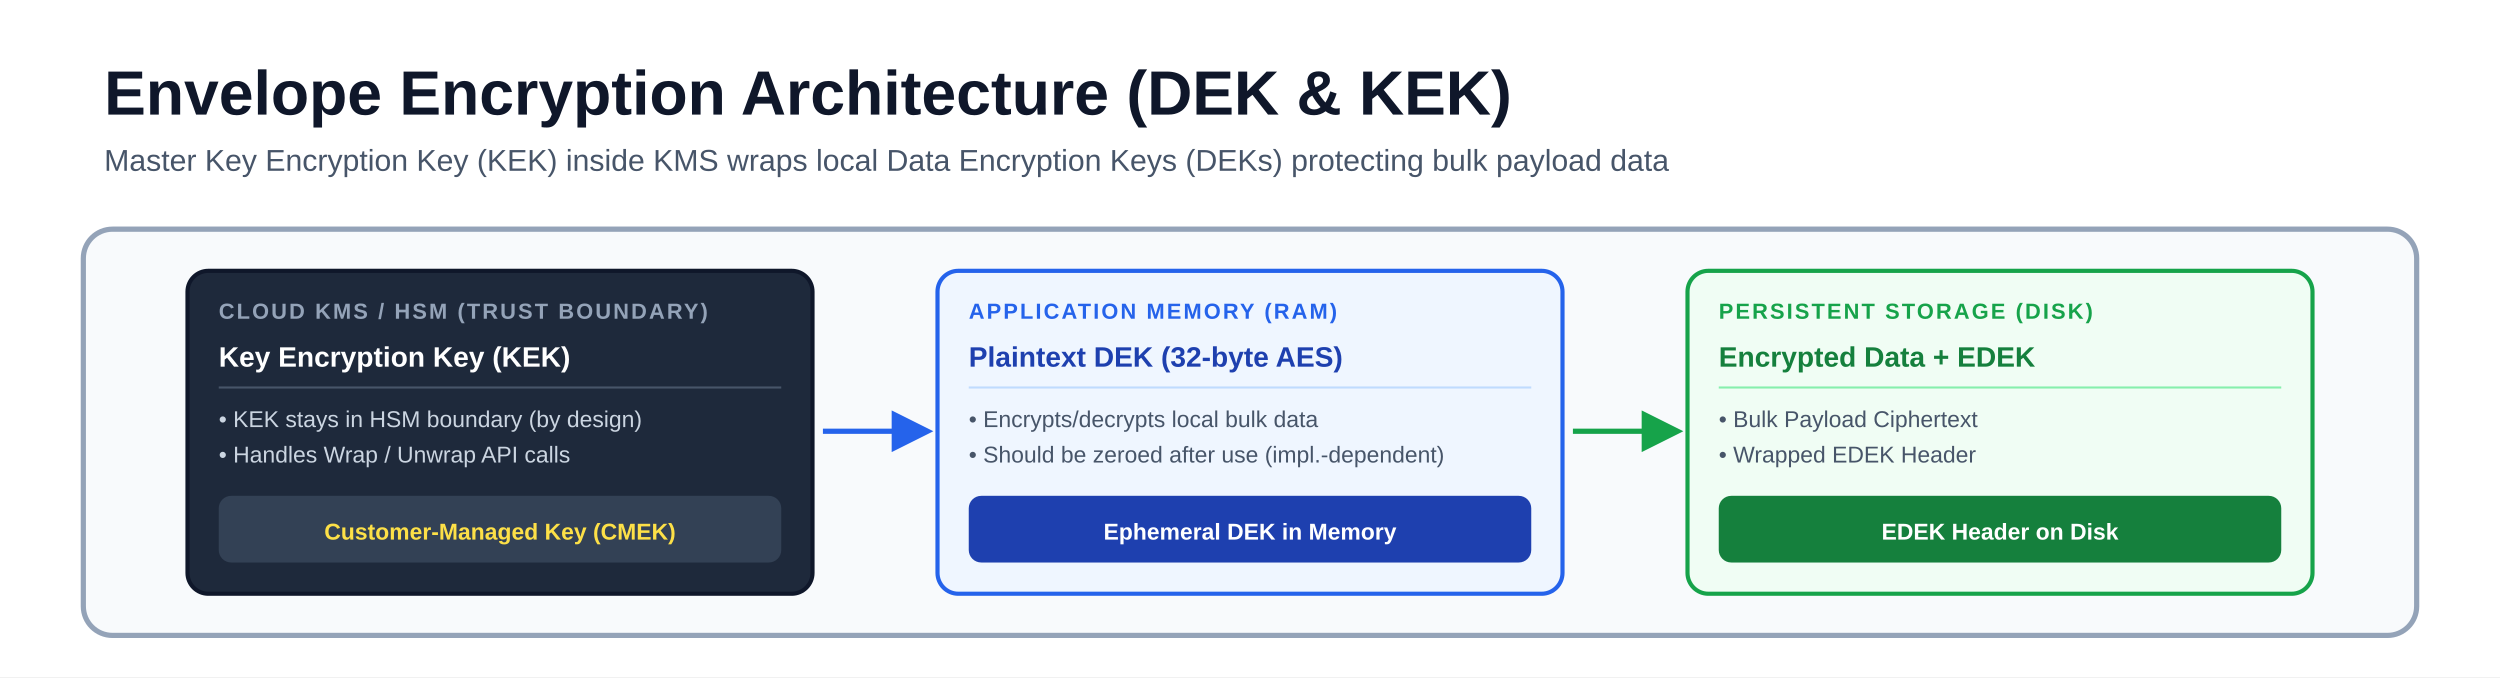
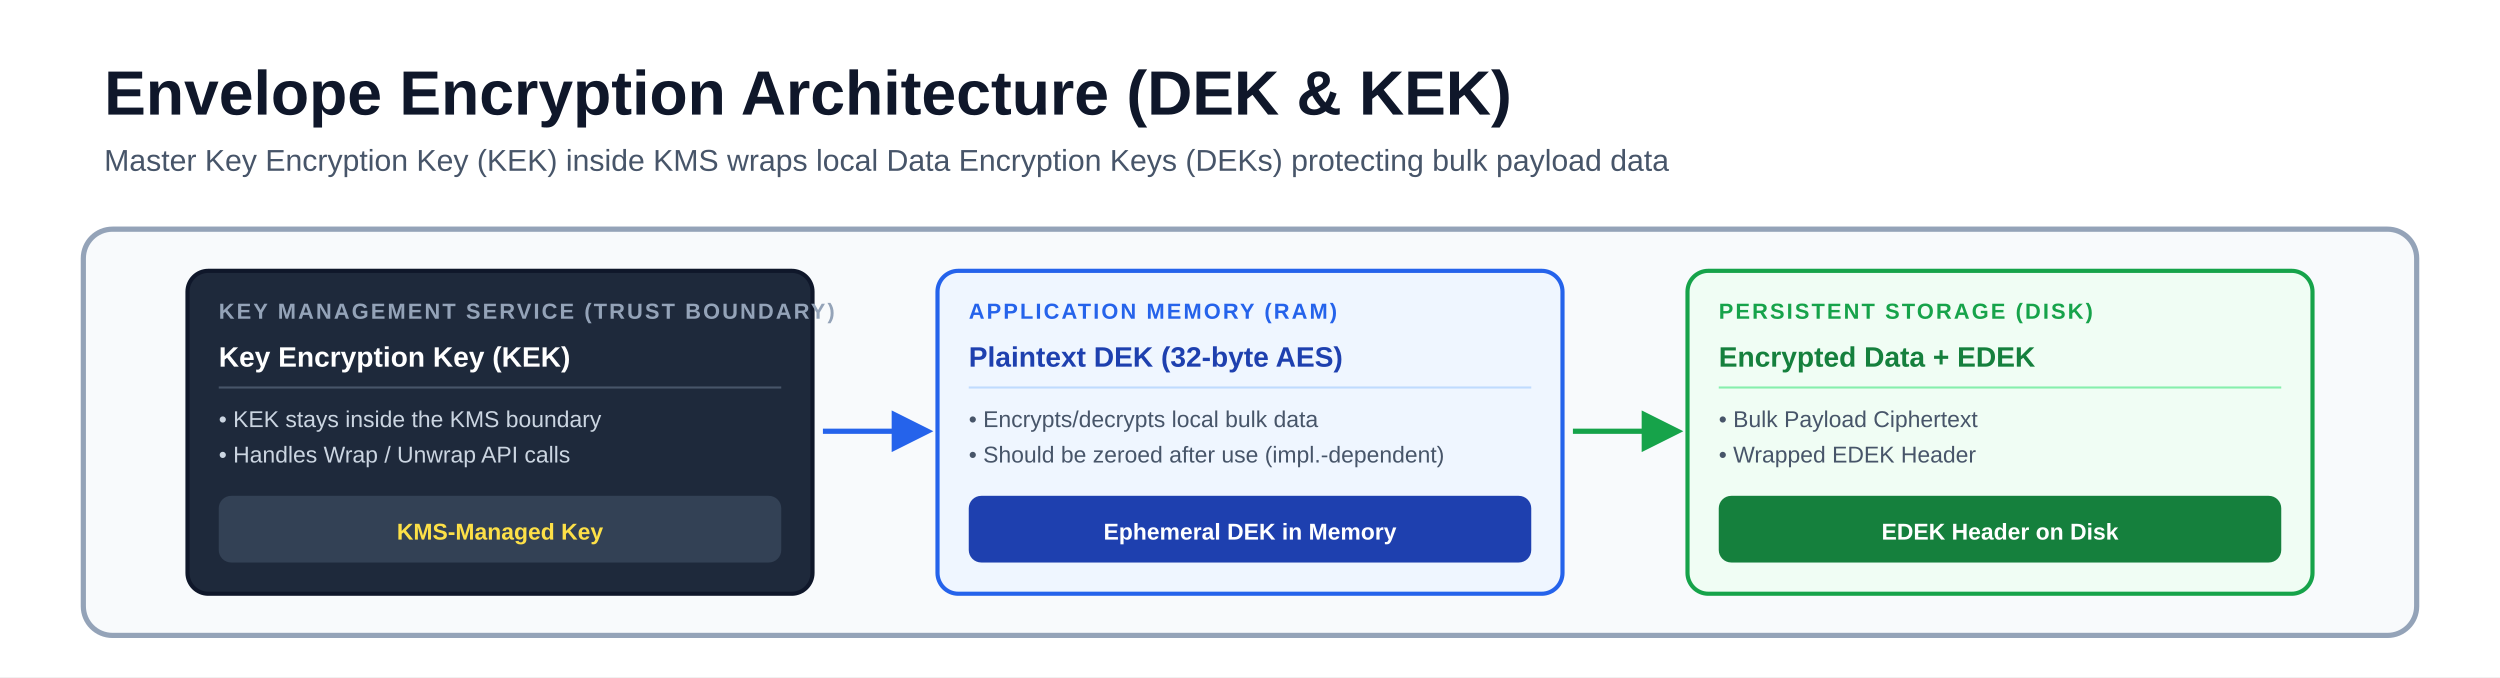
<svg xmlns="http://www.w3.org/2000/svg" viewBox="0 0 1200 325" font-family="-apple-system, BlinkMacSystemFont, 'Segoe UI', Arial, sans-serif" role="img" aria-labelledby="title description">
  <rect width="1200" height="325" fill="#ffffff" />
  <defs>
    <marker id="arrow-blue" viewBox="0 0 10 10" refX="8.5" refY="5" markerWidth="8" markerHeight="8" orient="auto">
      <path d="M0 0 L10 5 L0 10Z" fill="#2563eb" />
    </marker>
    <marker id="arrow-green" viewBox="0 0 10 10" refX="8.5" refY="5" markerWidth="8" markerHeight="8" orient="auto">
      <path d="M0 0 L10 5 L0 10Z" fill="#16a34a" />
    </marker>
  </defs>
  <text x="50" y="55" font-size="30" font-weight="850" fill="#0f172a">Envelope Encryption Architecture (DEK &amp; KEK)</text>
  <text x="50" y="82" font-size="14.5" fill="#475569">Master Key Encryption Key (KEK) inside KMS wraps local Data Encryption Keys (DEKs) protecting bulk payload data</text>
  <rect x="40" y="110" width="1120" height="195" rx="14" fill="#f8fafc" stroke="#94a3b8" stroke-width="2.5" />
  <rect x="90" y="130" width="300" height="155" rx="10" fill="#1e293b" stroke="#0f172a" stroke-width="2" />
-   <text x="105" y="153" font-size="10.5" font-weight="900" letter-spacing="1" fill="#94a3b8">CLOUD KMS / HSM (TRUST BOUNDARY)</text>
+   <text x="105" y="153" font-size="10.5" font-weight="900" letter-spacing="1" fill="#94a3b8">KEY MANAGEMENT SERVICE (TRUST BOUNDARY)</text>
  <text x="105" y="176" font-size="13.5" font-weight="800" fill="#ffffff">Key Encryption Key (KEK)</text>
  <line x1="105" y1="186" x2="375" y2="186" stroke="#475569" stroke-width="1" />
-   <text x="105" y="205" font-size="11" fill="#cbd5e1">• KEK stays in HSM boundary (by design)</text>
+   <text x="105" y="205" font-size="11" fill="#cbd5e1">• KEK stays inside the KMS boundary</text>
  <text x="105" y="222" font-size="11" fill="#cbd5e1">• Handles Wrap / Unwrap API calls</text>
  <rect x="105" y="238" width="270" height="32" rx="6" fill="#334155" />
-   <text x="240" y="259" font-size="11" font-weight="800" fill="#fde047" text-anchor="middle">Customer-Managed Key (CMEK)</text>
+   <text x="240" y="259" font-size="11" font-weight="800" fill="#fde047" text-anchor="middle">KMS-Managed Key</text>
  <path d="M 395 207 L 445 207" fill="none" stroke="#2563eb" stroke-width="2.5" marker-end="url(#arrow-blue)" />
  <rect x="450" y="130" width="300" height="155" rx="10" fill="#eff6ff" stroke="#2563eb" stroke-width="2" />
  <text x="465" y="153" font-size="10.5" font-weight="900" letter-spacing="1" fill="#2563eb">APPLICATION MEMORY (RAM)</text>
  <text x="465" y="176" font-size="13.5" font-weight="800" fill="#1e40af">Plaintext DEK (32-byte AES)</text>
  <line x1="465" y1="186" x2="735" y2="186" stroke="#bfdbfe" stroke-width="1" />
  <text x="465" y="205" font-size="11" fill="#475569">• Encrypts/decrypts local bulk data</text>
  <text x="465" y="222" font-size="11" fill="#475569">• Should be zeroed after use (impl.-dependent)</text>
  <rect x="465" y="238" width="270" height="32" rx="6" fill="#1e40af" />
  <text x="600" y="259" font-size="11" font-weight="800" fill="#ffffff" text-anchor="middle">Ephemeral DEK in Memory</text>
  <path d="M 755 207 L 805 207" fill="none" stroke="#16a34a" stroke-width="2.5" marker-end="url(#arrow-green)" />
  <rect x="810" y="130" width="300" height="155" rx="10" fill="#f0fdf4" stroke="#16a34a" stroke-width="2" />
  <text x="825" y="153" font-size="10.5" font-weight="900" letter-spacing="1" fill="#16a34a">PERSISTENT STORAGE (DISK)</text>
  <text x="825" y="176" font-size="13.5" font-weight="800" fill="#15803d">Encrypted Data + EDEK</text>
  <line x1="825" y1="186" x2="1095" y2="186" stroke="#86efac" stroke-width="1" />
  <text x="825" y="205" font-size="11" fill="#475569">• Bulk Payload Ciphertext</text>
  <text x="825" y="222" font-size="11" fill="#475569">• Wrapped EDEK Header</text>
  <rect x="825" y="238" width="270" height="32" rx="6" fill="#15803d" />
  <text x="960" y="259" font-size="11" font-weight="800" fill="#ffffff" text-anchor="middle">EDEK Header on Disk</text>
</svg>
